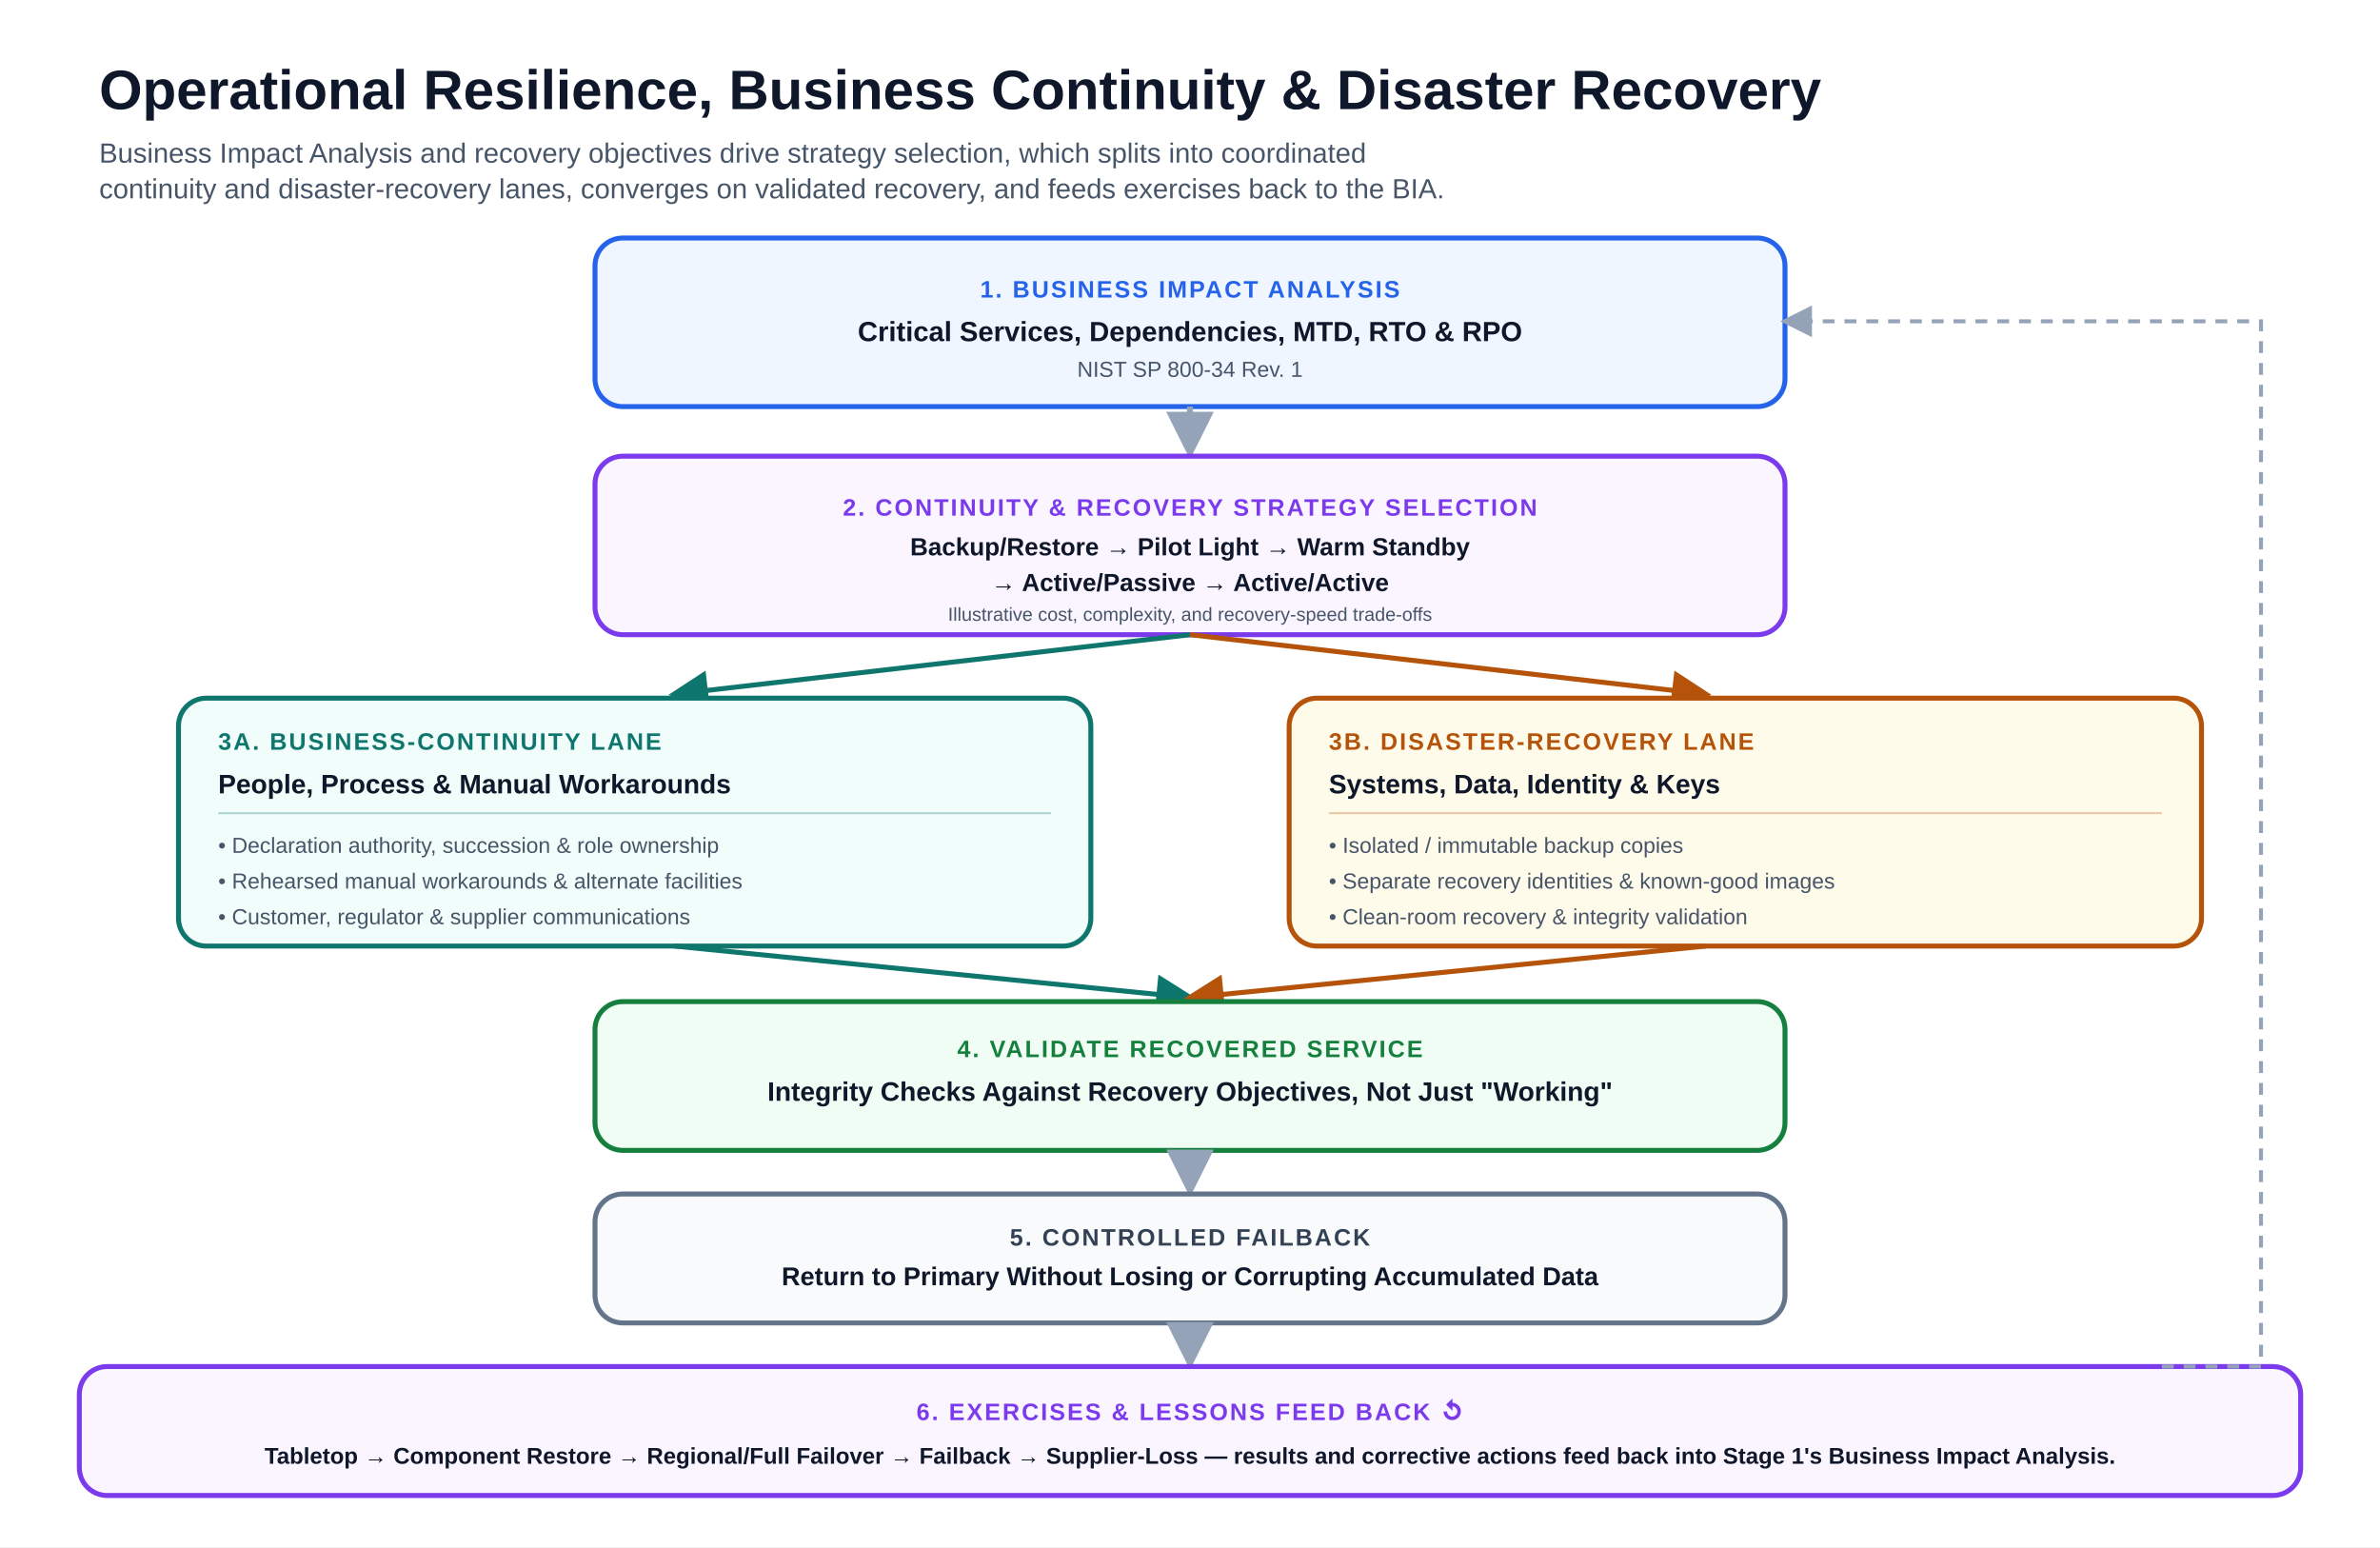
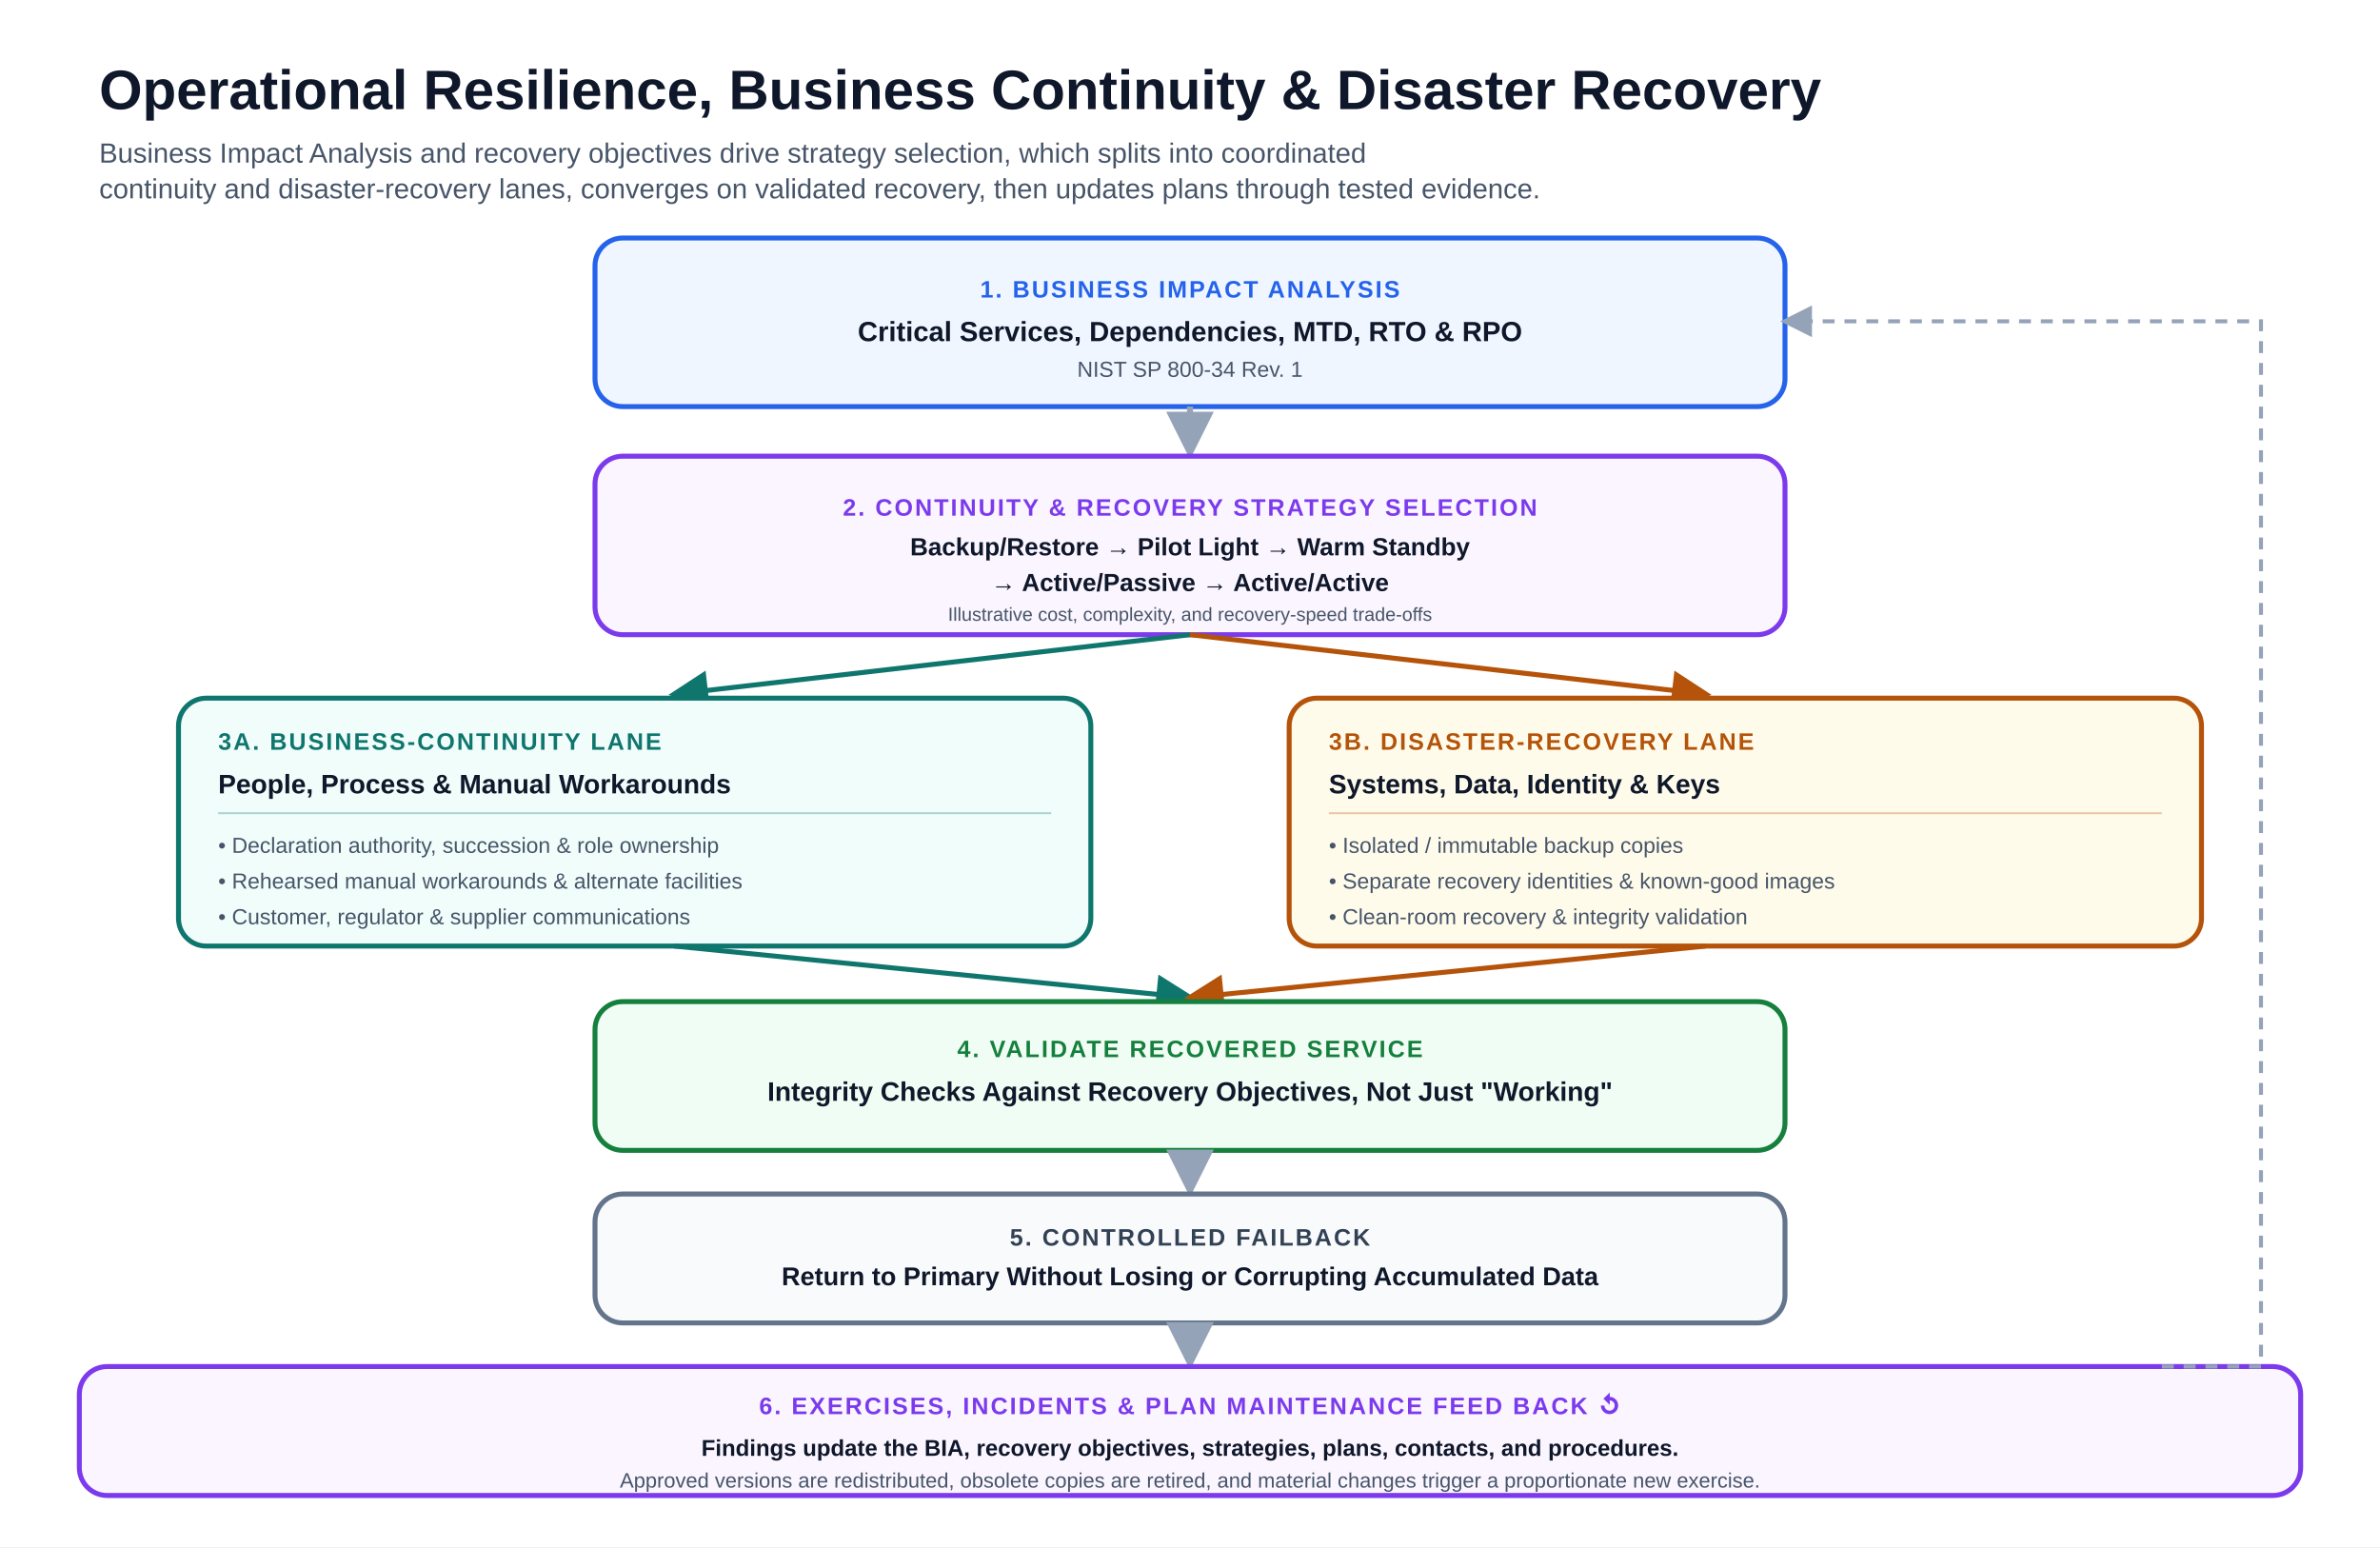
<svg xmlns="http://www.w3.org/2000/svg" viewBox="0 0 1200 780" font-family="-apple-system, BlinkMacSystemFont, 'Segoe UI', Arial, sans-serif" role="img" aria-labelledby="title description">
  <rect width="1200" height="780" fill="#ffffff" />
  <defs>
    <marker id="arrow" viewBox="0 0 10 10" refX="8.5" refY="5" markerWidth="8" markerHeight="8" orient="auto">
      <path d="M0 0 L10 5 L0 10Z" fill="#94a3b8" />
    </marker>
    <marker id="arrow-reverse" viewBox="0 0 10 10" refX="1.5" refY="5" markerWidth="8" markerHeight="8" orient="auto">
      <path d="M10 0 L0 5 L10 10Z" fill="#94a3b8" />
    </marker>
    <marker id="arrow-blue" viewBox="0 0 10 10" refX="8.5" refY="5" markerWidth="8" markerHeight="8" orient="auto">
      <path d="M0 0 L10 5 L0 10Z" fill="#2563eb" />
    </marker>
    <marker id="arrow-teal" viewBox="0 0 10 10" refX="8.5" refY="5" markerWidth="8" markerHeight="8" orient="auto">
      <path d="M0 0 L10 5 L0 10Z" fill="#0f766e" />
    </marker>
    <marker id="arrow-amber" viewBox="0 0 10 10" refX="8.5" refY="5" markerWidth="8" markerHeight="8" orient="auto">
      <path d="M0 0 L10 5 L0 10Z" fill="#b45309" />
    </marker>
    <marker id="arrow-violet" viewBox="0 0 10 10" refX="8.5" refY="5" markerWidth="8" markerHeight="8" orient="auto">
      <path d="M0 0 L10 5 L0 10Z" fill="#7c3aed" />
    </marker>
    <marker id="arrow-red" viewBox="0 0 10 10" refX="8.5" refY="5" markerWidth="8" markerHeight="8" orient="auto">
      <path d="M0 0 L10 5 L0 10Z" fill="#b91c1c" />
    </marker>
  </defs>
  <text x="50" y="55" font-size="28" font-weight="850" fill="#0f172a">Operational Resilience, Business Continuity &amp; Disaster Recovery</text>
  <text x="50" y="82" font-size="14" fill="#475569">Business Impact Analysis and recovery objectives drive strategy selection, which splits into coordinated</text>
-   <text x="50" y="100" font-size="14" fill="#475569">continuity and disaster-recovery lanes, converges on validated recovery, and feeds exercises back to the BIA.</text>
+   <text x="50" y="100" font-size="14" fill="#475569">continuity and disaster-recovery lanes, converges on validated recovery, then updates plans through tested evidence.</text>
  <rect x="300" y="120" width="600" height="85" rx="14" fill="#eff6ff" stroke="#2563eb" stroke-width="2.5" />
  <text x="600" y="150" text-anchor="middle" font-size="12" font-weight="900" letter-spacing="1" fill="#2563eb">1. BUSINESS IMPACT ANALYSIS</text>
  <text x="600" y="172" text-anchor="middle" font-size="14" font-weight="700" fill="#0f172a">Critical Services, Dependencies, MTD, RTO &amp; RPO</text>
  <text x="600" y="190" text-anchor="middle" font-size="11" font-weight="500" fill="#475569">NIST SP 800-34 Rev. 1</text>
  <path d="M600 205 L600 228" fill="none" stroke="#94a3b8" stroke-width="3" marker-end="url(#arrow)" />
  <rect x="300" y="230" width="600" height="90" rx="14" fill="#faf5ff" stroke="#7c3aed" stroke-width="2.5" />
  <text x="600" y="260" text-anchor="middle" font-size="12" font-weight="900" letter-spacing="1" fill="#7c3aed">2. CONTINUITY &amp; RECOVERY STRATEGY SELECTION</text>
  <text x="600" y="280" text-anchor="middle" font-size="12.5" font-weight="700" fill="#0f172a">Backup/Restore → Pilot Light → Warm Standby</text>
  <text x="600" y="298" text-anchor="middle" font-size="12.5" font-weight="700" fill="#0f172a">→ Active/Passive → Active/Active</text>
  <text x="600" y="313" text-anchor="middle" font-size="9.5" font-weight="500" fill="#475569">Illustrative cost, complexity, and recovery-speed trade-offs</text>
  <path d="M600 320 L340 350" fill="none" stroke="#0f766e" stroke-width="2.5" marker-end="url(#arrow-teal)" />
  <path d="M600 320 L860 350" fill="none" stroke="#b45309" stroke-width="2.5" marker-end="url(#arrow-amber)" />
  <rect x="90" y="352" width="460" height="125" rx="14" fill="#f0fdfa" stroke="#0f766e" stroke-width="2.5" />
  <text x="110" y="378" font-size="12" font-weight="900" letter-spacing="1" fill="#0f766e">3A. BUSINESS-CONTINUITY LANE</text>
  <text x="110" y="400" font-size="13.5" font-weight="700" fill="#0f172a">People, Process &amp; Manual Workarounds</text>
  <line x1="110" y1="410" x2="530" y2="410" stroke="#0f766e" stroke-opacity="0.3" stroke-width="1" />
  <text x="110" y="430" font-size="11" font-weight="500" fill="#475569">• Declaration authority, succession &amp; role ownership</text>
  <text x="110" y="448" font-size="11" font-weight="500" fill="#475569">• Rehearsed manual workarounds &amp; alternate facilities</text>
  <text x="110" y="466" font-size="11" font-weight="500" fill="#475569">• Customer, regulator &amp; supplier communications</text>
  <rect x="650" y="352" width="460" height="125" rx="14" fill="#fffbeb" stroke="#b45309" stroke-width="2.5" />
  <text x="670" y="378" font-size="12" font-weight="900" letter-spacing="1" fill="#b45309">3B. DISASTER-RECOVERY LANE</text>
  <text x="670" y="400" font-size="13.5" font-weight="700" fill="#0f172a">Systems, Data, Identity &amp; Keys</text>
  <line x1="670" y1="410" x2="1090" y2="410" stroke="#b45309" stroke-opacity="0.3" stroke-width="1" />
  <text x="670" y="430" font-size="11" font-weight="500" fill="#475569">• Isolated / immutable backup copies</text>
  <text x="670" y="448" font-size="11" font-weight="500" fill="#475569">• Separate recovery identities &amp; known-good images</text>
  <text x="670" y="466" font-size="11" font-weight="500" fill="#475569">• Clean-room recovery &amp; integrity validation</text>
  <path d="M340 477 L600 503" fill="none" stroke="#0f766e" stroke-width="2.5" marker-end="url(#arrow-teal)" />
  <path d="M860 477 L600 503" fill="none" stroke="#b45309" stroke-width="2.5" marker-end="url(#arrow-amber)" />
  <rect x="300" y="505" width="600" height="75" rx="14" fill="#f0fdf4" stroke="#15803d" stroke-width="2.5" />
  <text x="600" y="533" text-anchor="middle" font-size="12" font-weight="900" letter-spacing="1" fill="#15803d">4. VALIDATE RECOVERED SERVICE</text>
  <text x="600" y="555" text-anchor="middle" font-size="13.5" font-weight="700" fill="#0f172a">Integrity Checks Against Recovery Objectives, Not Just "Working"</text>
  <path d="M600 580 L600 600" fill="none" stroke="#94a3b8" stroke-width="3" marker-end="url(#arrow)" />
  <rect x="300" y="602" width="600" height="65" rx="14" fill="#f8fafc" stroke="#64748b" stroke-width="2.5" />
  <text x="600" y="628" text-anchor="middle" font-size="12" font-weight="900" letter-spacing="1" fill="#334155">5. CONTROLLED FAILBACK</text>
  <text x="600" y="648" text-anchor="middle" font-size="13" font-weight="700" fill="#0f172a">Return to Primary Without Losing or Corrupting Accumulated Data</text>
  <path d="M600 667 L600 687" fill="none" stroke="#94a3b8" stroke-width="3" marker-end="url(#arrow)" />
  <rect x="40" y="689" width="1120" height="65" rx="14" fill="#faf5ff" stroke="#7c3aed" stroke-width="2.5" />
-   <text x="600" y="716" text-anchor="middle" font-size="12" font-weight="900" letter-spacing="1" fill="#7c3aed">6. EXERCISES &amp; LESSONS FEED BACK ↺</text>
-   <text x="600" y="738" text-anchor="middle" font-size="11.5" font-weight="600" fill="#0f172a">Tabletop → Component Restore → Regional/Full Failover → Failback → Supplier-Loss — results and corrective actions feed back into Stage 1's Business Impact Analysis.</text>
+   <text x="600" y="713" text-anchor="middle" font-size="12" font-weight="900" letter-spacing="1" fill="#7c3aed">6. EXERCISES, INCIDENTS &amp; PLAN MAINTENANCE FEED BACK ↺</text>
+   <text x="600" y="734" text-anchor="middle" font-size="11.5" font-weight="600" fill="#0f172a">Findings update the BIA, recovery objectives, strategies, plans, contacts, and procedures.</text>
+   <text x="600" y="750" text-anchor="middle" font-size="10.5" font-weight="500" fill="#475569">Approved versions are redistributed, obsolete copies are retired, and material changes trigger a proportionate new exercise.</text>
  <path d="M1090 689 L1140 689 L1140 162 L900 162" fill="none" stroke="#94a3b8" stroke-width="2" stroke-dasharray="6 5" marker-end="url(#arrow)" />
</svg>
